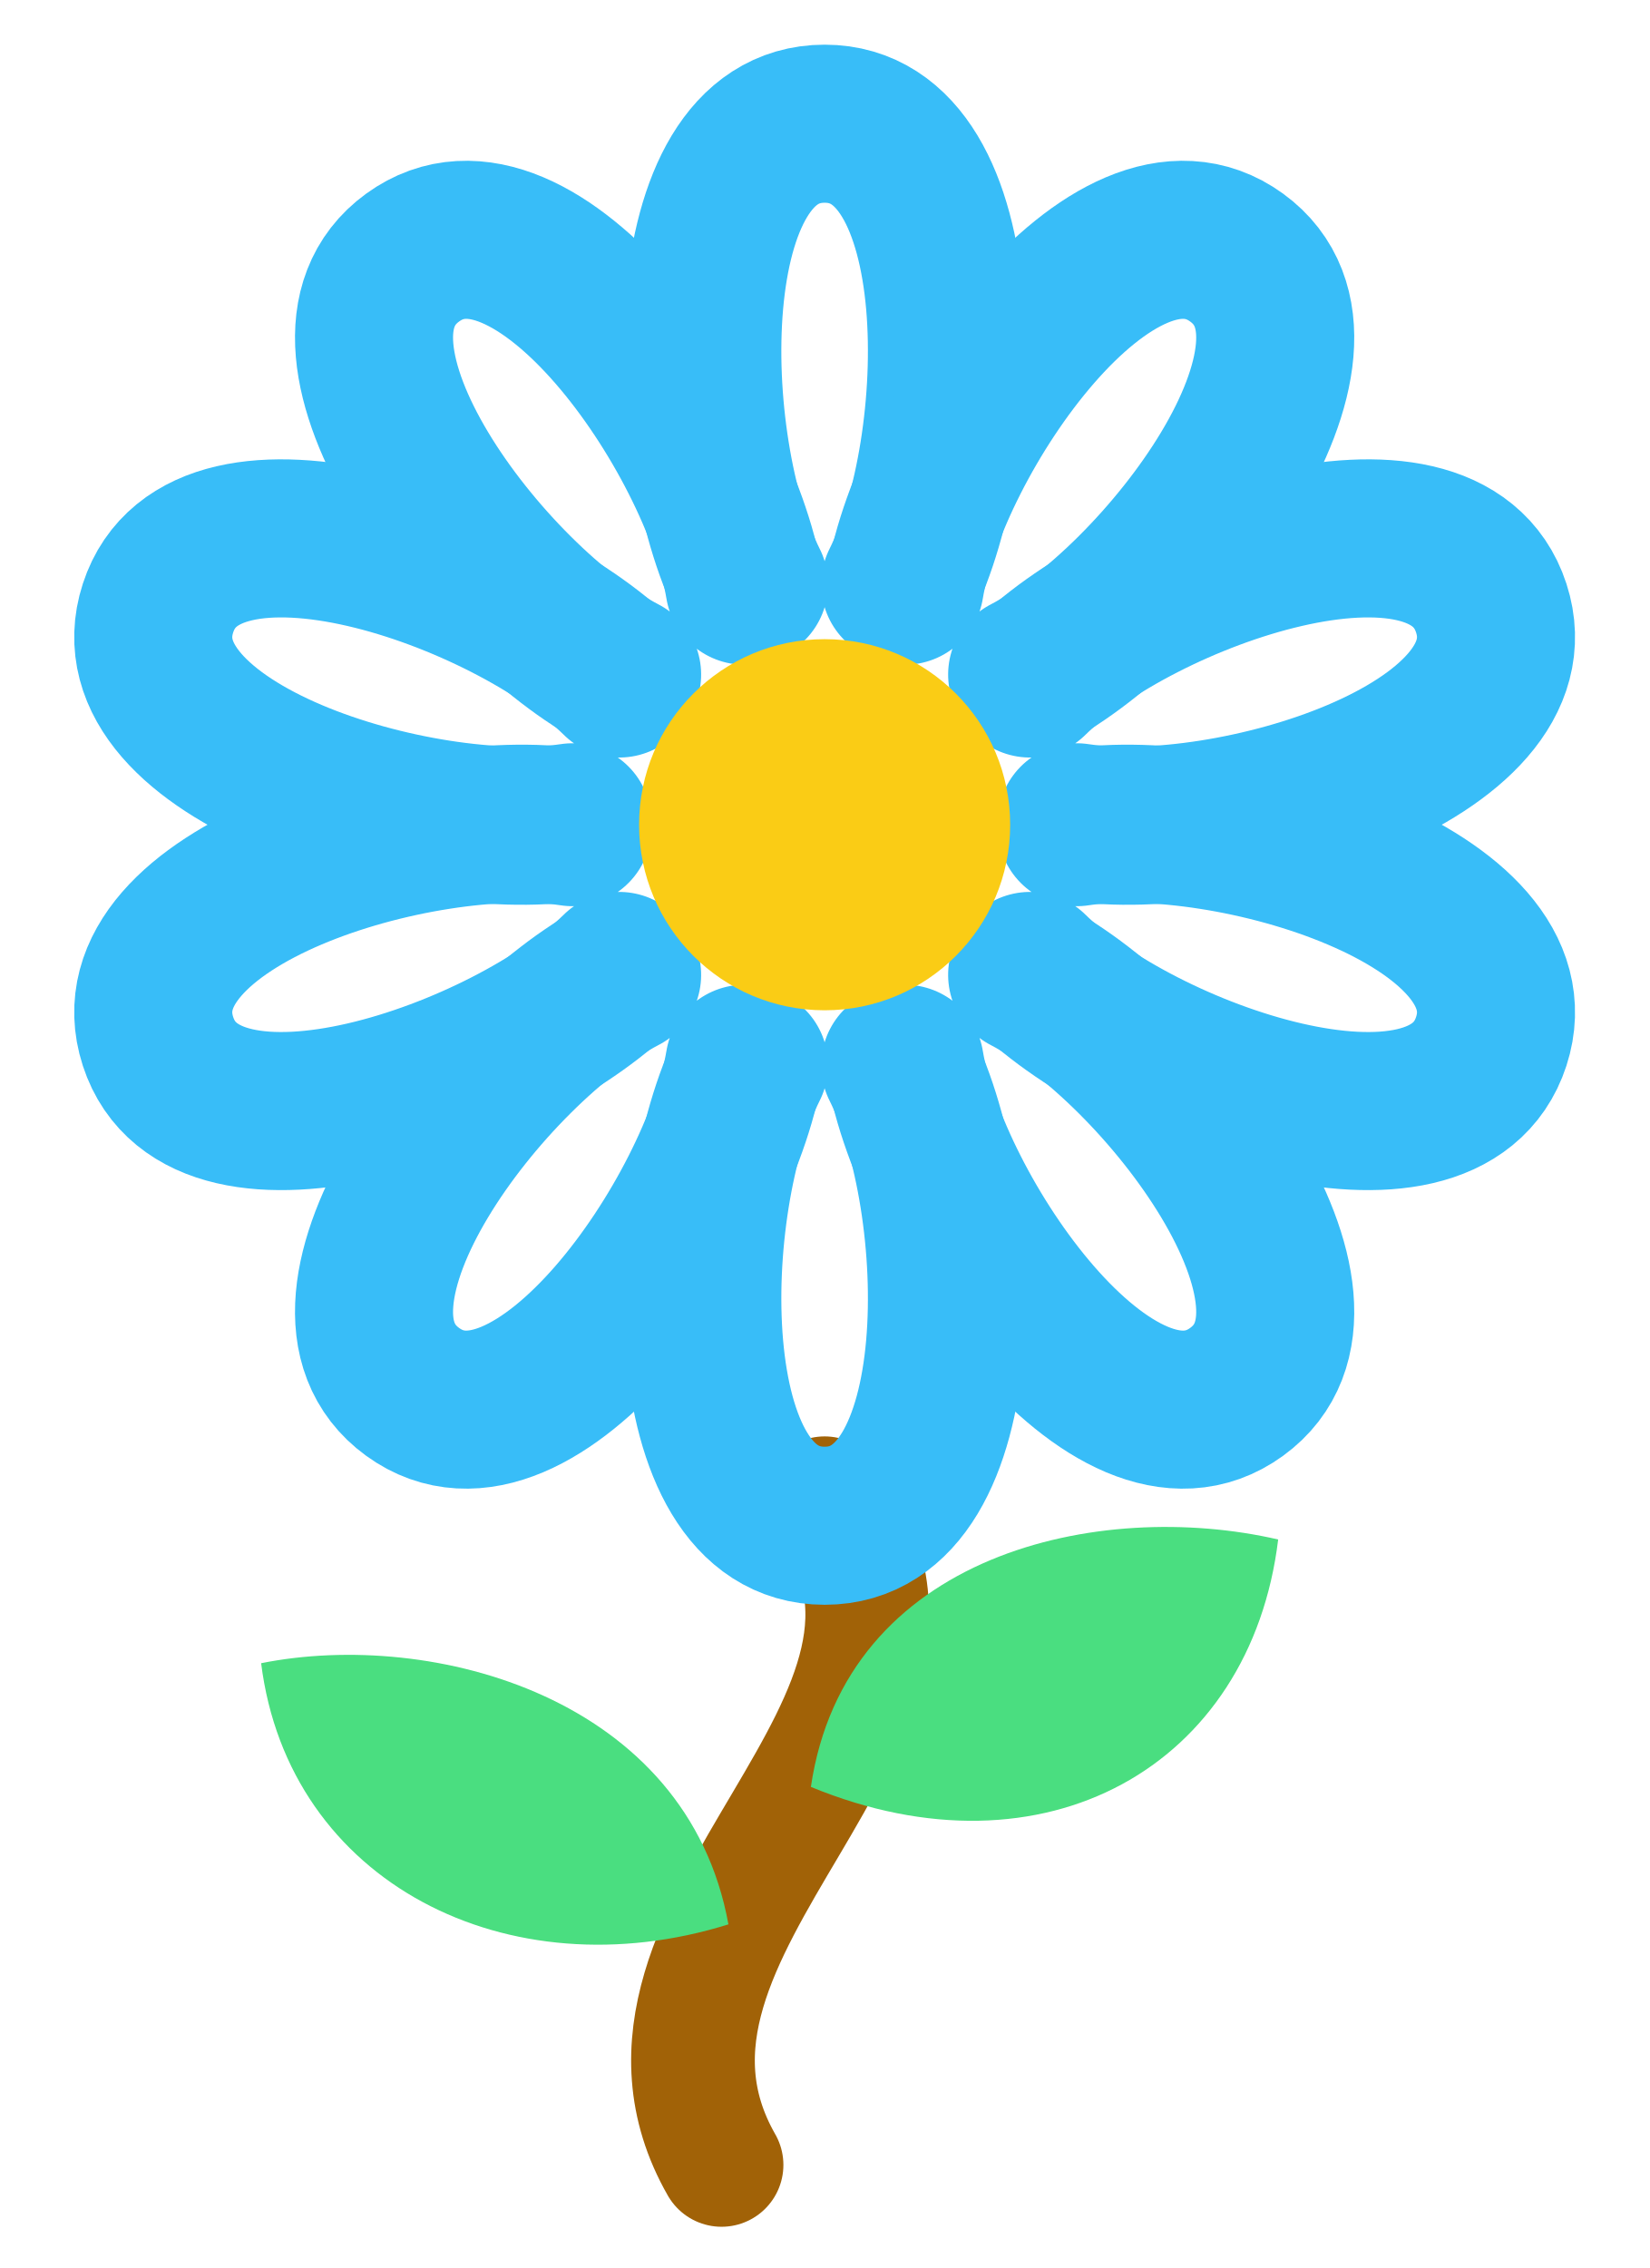
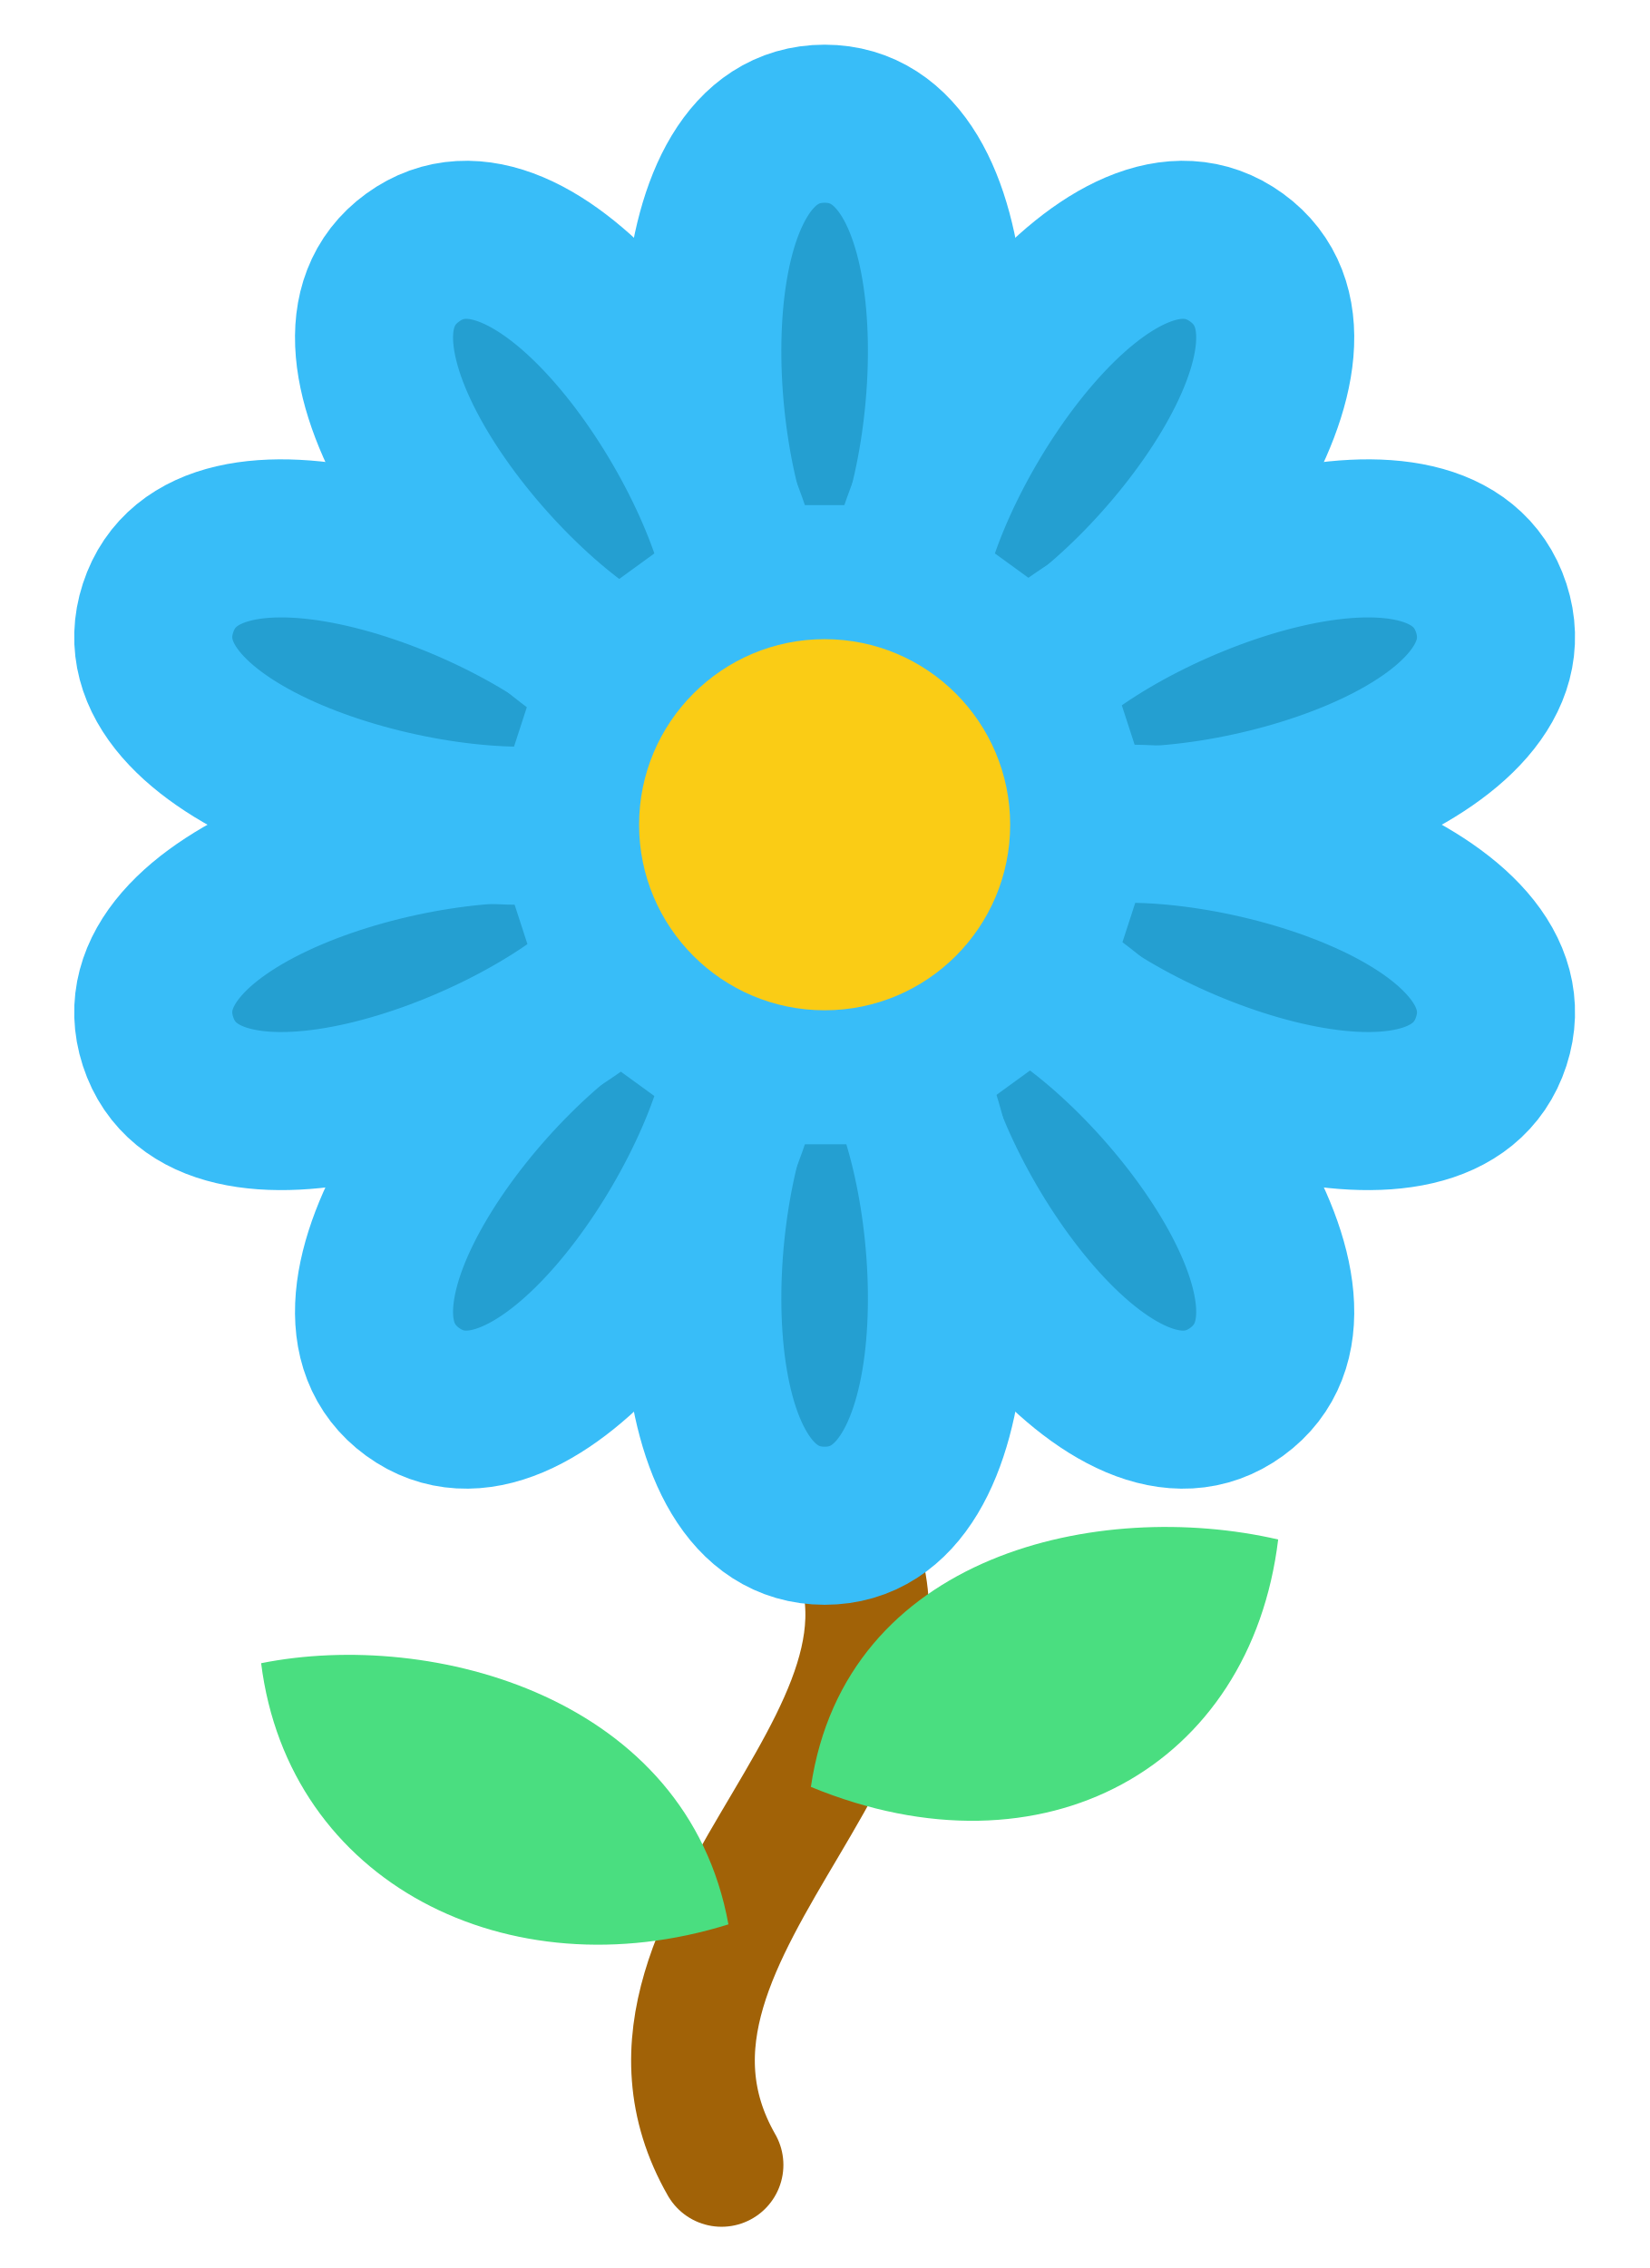
<svg xmlns="http://www.w3.org/2000/svg" style="color:#38bdf8" class="mykos-brand-flower" viewBox="0 0 24 33" fill="none" stroke="currentColor" stroke-width="2.3" stroke-linecap="round" stroke-linejoin="round" aria-hidden="true">
  <path class="mykos-flower-stem" d="M12 21.8C14.5 25 8.5 28 10.5 31.5" stroke="#a16207" stroke-width="1.8" />
  <path class="mykos-flower-leaf" d="M11.8 26C12.3 22.6 16 21.8 18.6 22.4c-.4 3.3-3.4 5-6.8 3.6Z" fill="#4ade80" stroke="none" />
  <path class="mykos-flower-leaf mykos-flower-leaf-left" d="M10.6 28C10 24.7 6.3 23.7 3.8 24.2c.4 3.2 3.6 4.8 6.8 3.8Z" fill="#4ade80" stroke="none" />
-   <path d="M10.9 8.5C9.9 6.5 9.8 1.8 12 1.8s2.1 4.7 1.1 6.7" transform="rotate(0 12 12)" />
-   <path d="M10.9 8.5C9.9 6.5 9.8 1.8 12 1.8s2.1 4.7 1.1 6.7" transform="rotate(36 12 12)" />
-   <path d="M10.9 8.5C9.9 6.5 9.8 1.8 12 1.8s2.1 4.7 1.1 6.7" transform="rotate(72 12 12)" />
-   <path d="M10.9 8.5C9.9 6.5 9.8 1.8 12 1.8s2.1 4.7 1.1 6.7" transform="rotate(108 12 12)" />
-   <path d="M10.9 8.5C9.9 6.5 9.8 1.8 12 1.8s2.1 4.7 1.1 6.7" transform="rotate(144 12 12)" />
-   <path d="M10.9 8.5C9.9 6.5 9.8 1.8 12 1.8s2.1 4.7 1.1 6.7" transform="rotate(180 12 12)" />
-   <path d="M10.9 8.5C9.9 6.5 9.8 1.8 12 1.8s2.1 4.7 1.1 6.7" transform="rotate(216 12 12)" />
-   <path d="M10.9 8.5C9.9 6.5 9.8 1.8 12 1.8s2.1 4.7 1.1 6.7" transform="rotate(252 12 12)" />
-   <path d="M10.9 8.5C9.9 6.5 9.8 1.8 12 1.8s2.1 4.7 1.1 6.7" transform="rotate(288 12 12)" />
-   <path d="M10.9 8.5C9.9 6.5 9.8 1.8 12 1.8s2.1 4.7 1.1 6.7" transform="rotate(324 12 12)" />
+   <path d="M10.9 8.5C9.9 6.5 9.8 1.8 12 1.8s2.1 4.7 1.1 6.7Z" fill="#249fd1" stroke="#38bdf8" transform="rotate(0 12 12)" />
+   <path d="M10.9 8.5C9.9 6.5 9.8 1.8 12 1.8s2.1 4.7 1.1 6.7Z" fill="#249fd1" stroke="#38bdf8" transform="rotate(36 12 12)" />
+   <path d="M10.9 8.5C9.9 6.5 9.8 1.8 12 1.8s2.1 4.7 1.1 6.7Z" fill="#249fd1" stroke="#38bdf8" transform="rotate(72 12 12)" />
+   <path d="M10.9 8.5C9.9 6.5 9.8 1.8 12 1.8s2.1 4.7 1.1 6.7Z" fill="#249fd1" stroke="#38bdf8" transform="rotate(108 12 12)" />
+   <path d="M10.9 8.5C9.9 6.5 9.8 1.8 12 1.8s2.1 4.7 1.1 6.7Z" fill="#249fd1" stroke="#38bdf8" transform="rotate(144 12 12)" />
+   <path d="M10.9 8.5C9.9 6.5 9.8 1.8 12 1.8s2.1 4.7 1.1 6.7Z" fill="#249fd1" stroke="#38bdf8" transform="rotate(180 12 12)" />
+   <path d="M10.9 8.5C9.9 6.5 9.8 1.8 12 1.8s2.1 4.7 1.1 6.7Z" fill="#249fd1" stroke="#38bdf8" transform="rotate(216 12 12)" />
+   <path d="M10.9 8.5C9.9 6.5 9.8 1.8 12 1.8s2.1 4.7 1.1 6.7Z" fill="#249fd1" stroke="#38bdf8" transform="rotate(252 12 12)" />
+   <path d="M10.9 8.5C9.9 6.5 9.8 1.8 12 1.8s2.1 4.7 1.1 6.7Z" fill="#249fd1" stroke="#38bdf8" transform="rotate(288 12 12)" />
+   <path d="M10.9 8.5C9.9 6.5 9.8 1.8 12 1.8s2.1 4.7 1.1 6.7Z" fill="#249fd1" stroke="#38bdf8" transform="rotate(324 12 12)" />
  <circle cx="12" cy="12" r="2.7" fill="#facc15" stroke="none" />
</svg>
